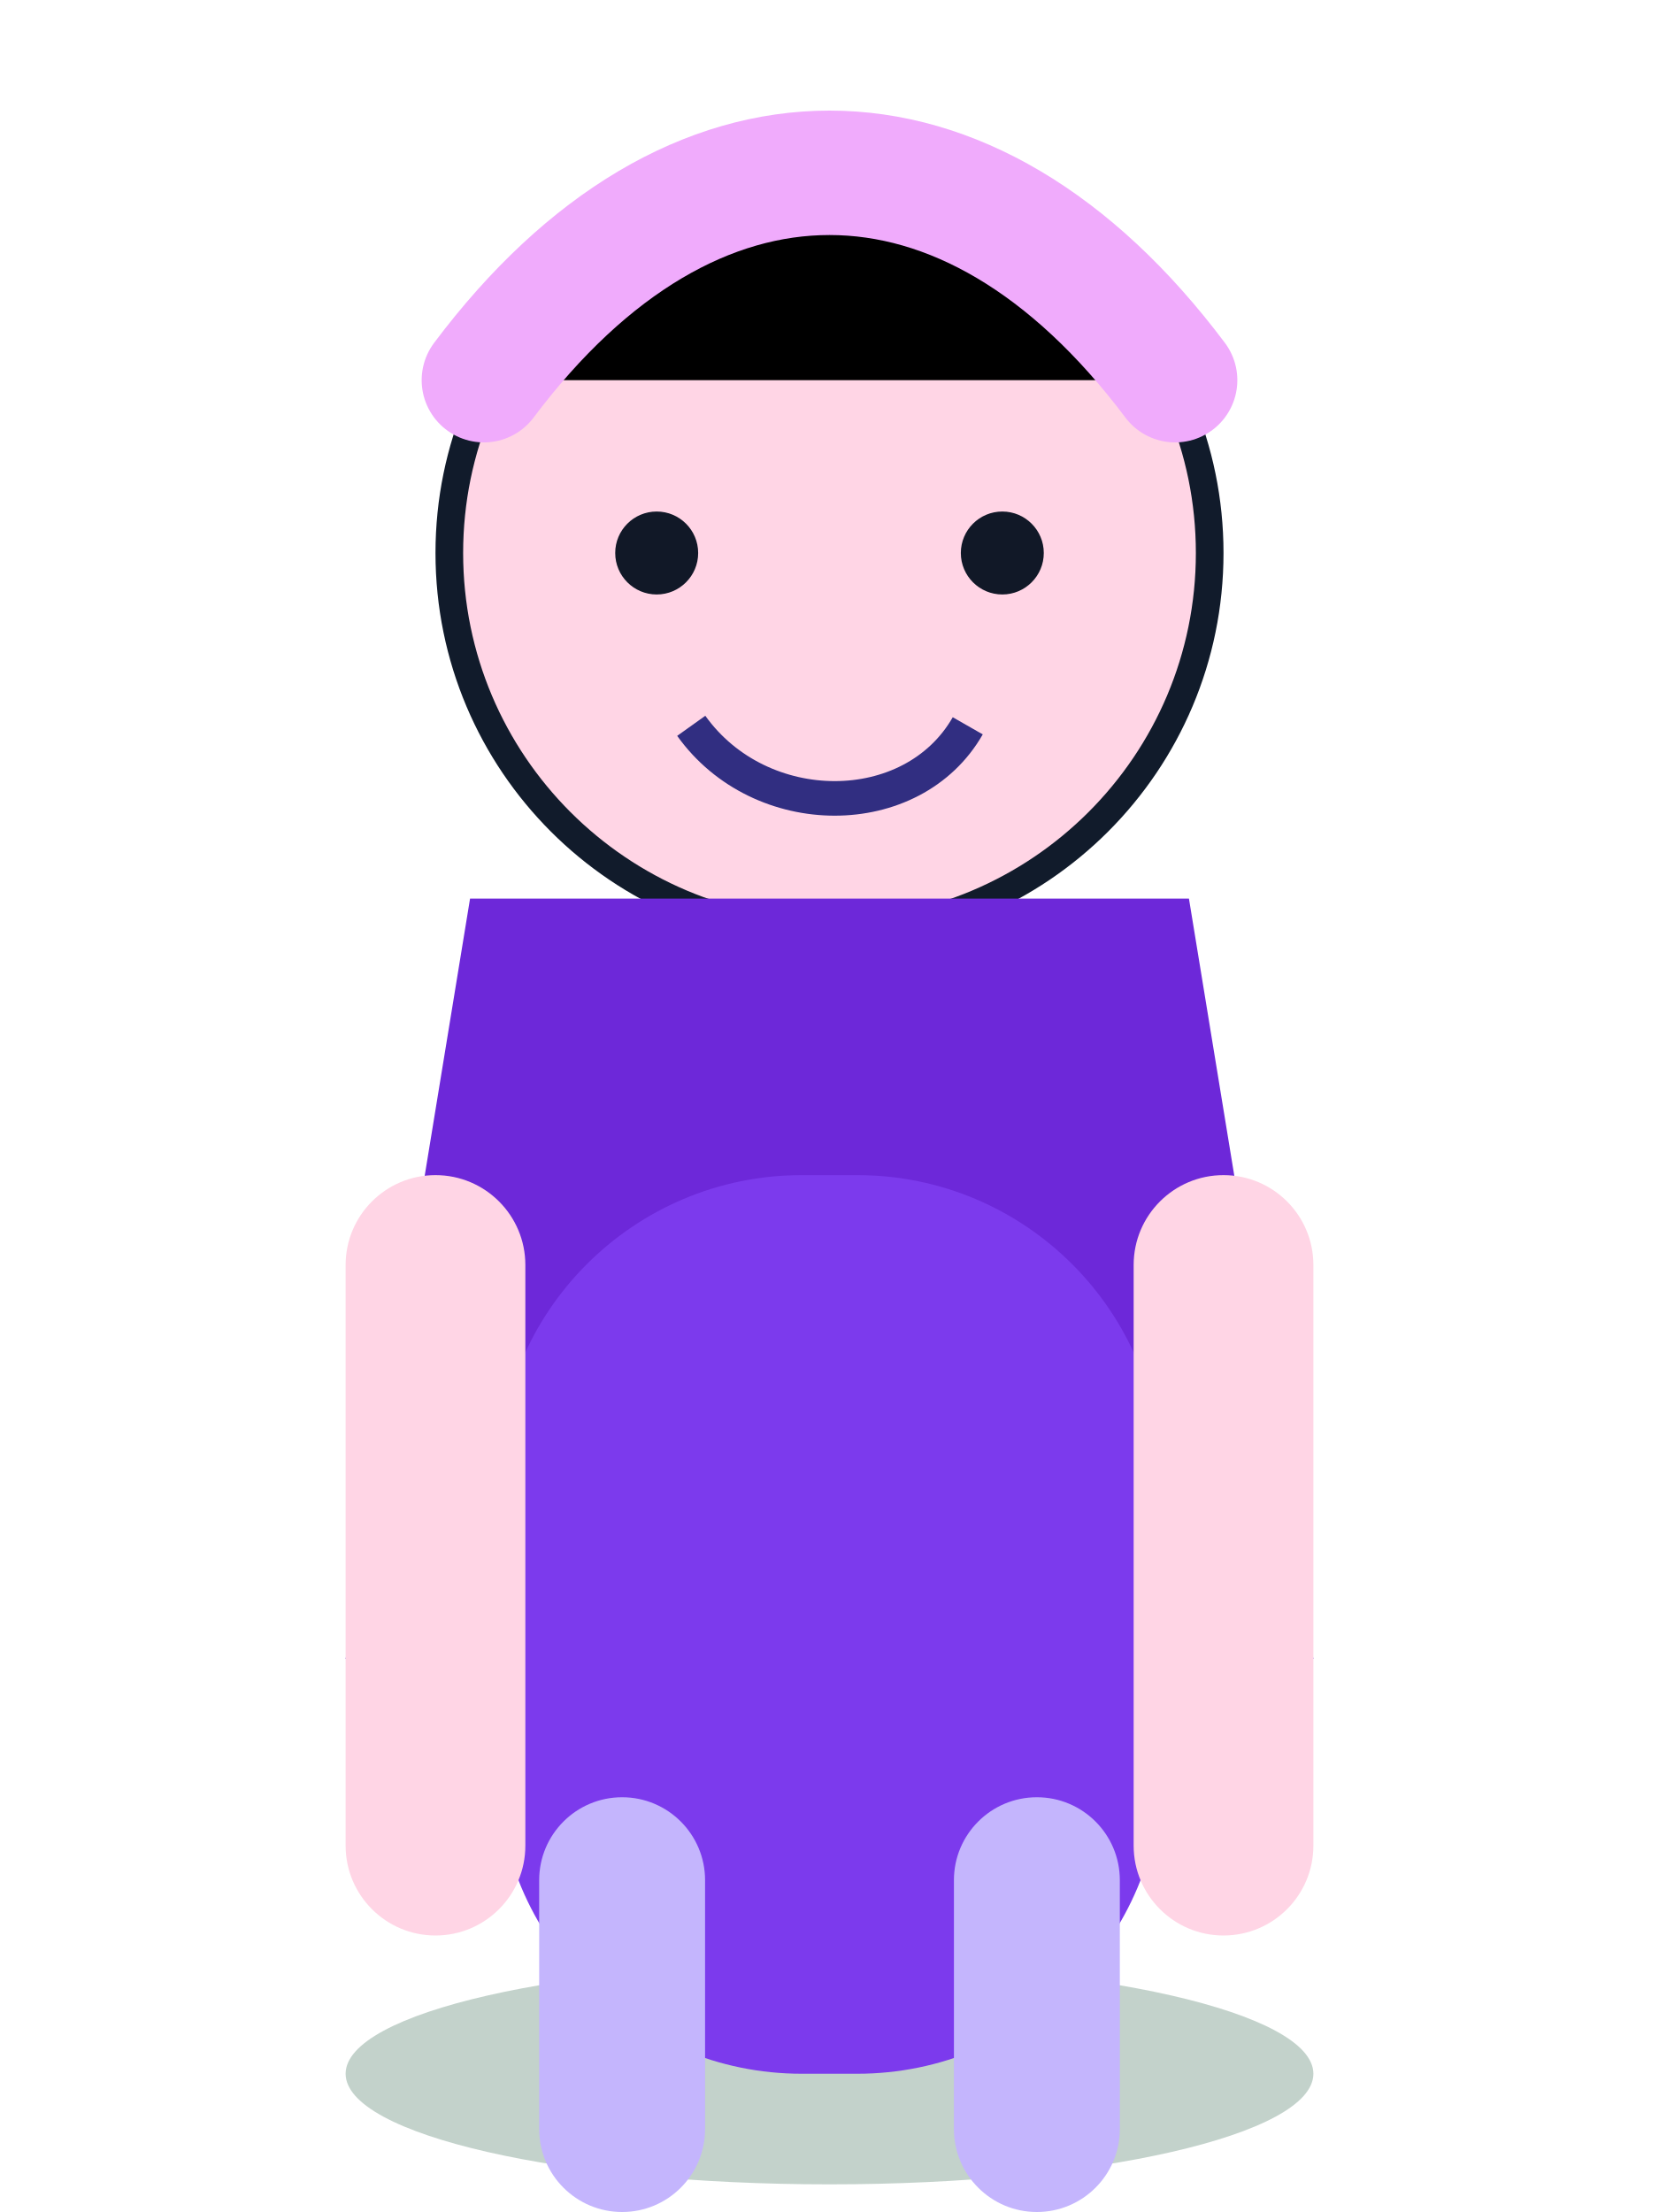
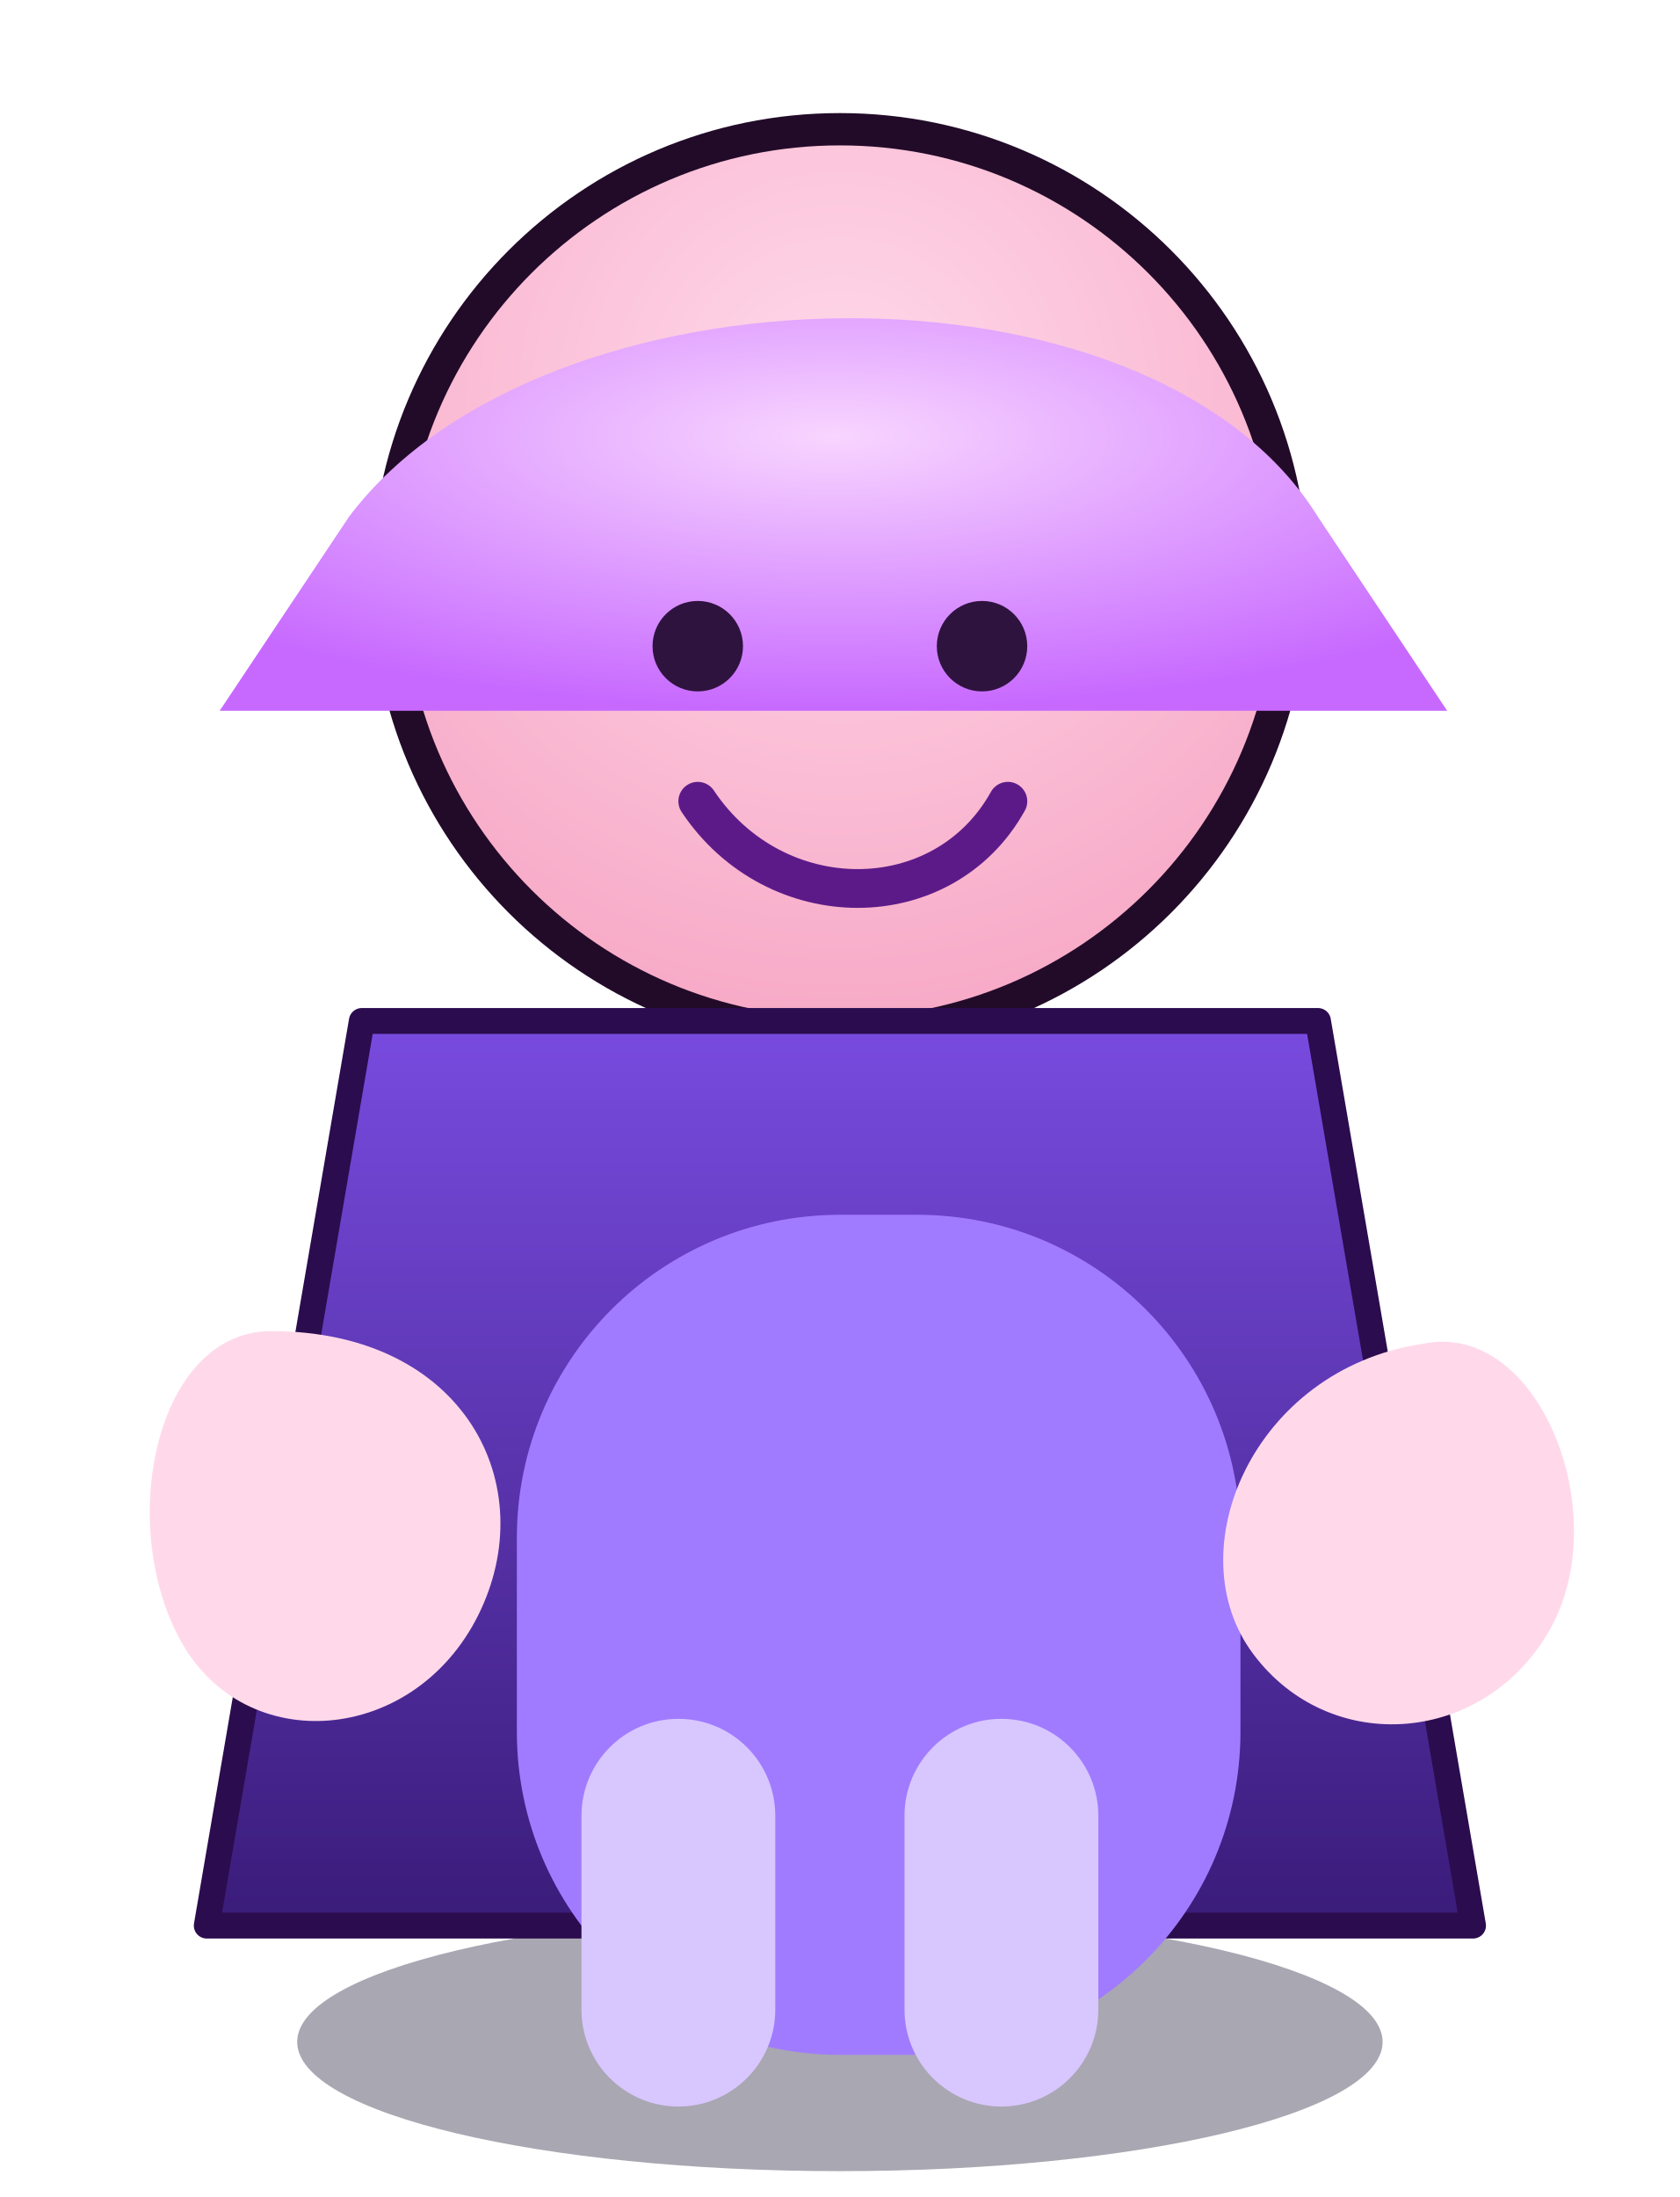
- <svg xmlns="http://www.w3.org/2000/svg" width="240" height="320" viewBox="0 0 240 320">
-   <rect width="240" height="320" fill="none" />
-   <g>
-     <ellipse cx="120" cy="300" rx="70" ry="16" fill="#0f4d31" opacity="0.25" />
-     <circle cx="120" cy="80" r="55" fill="#ffd5e5" stroke="#111b2b" stroke-width="4" />
-     <path d="M68 130h104l18 110H50z" fill="#6d28d9" />
-     <circle cx="95" cy="80" r="6" fill="#111827" />
-     <circle cx="145" cy="80" r="6" fill="#111827" />
-     <path d="M100 105c10 14 32 14 40 0" stroke="#312e81" stroke-width="5" fill="none" />
-     <path d="M70 55c30-40 70-40 100 0" stroke="#f0abfc" stroke-width="18" stroke-linecap="round" />
-     <rect x="72" y="170" width="96" height="130" rx="44" fill="#7c3aed" />
-     <rect x="50" y="170" width="26" height="110" rx="13" fill="#ffd5e5" />
-     <rect x="164" y="170" width="26" height="110" rx="13" fill="#ffd5e5" />
-     <rect x="78" y="260" width="24" height="60" rx="12" fill="#c4b5fd" />
-     <rect x="138" y="260" width="24" height="60" rx="12" fill="#c4b5fd" />
-   </g>
+ <svg xmlns="http://www.w3.org/2000/svg" width="260" height="340" viewBox="0 0 260 340">
+   <defs>
+     <linearGradient id="nova-suit" x1="0%" y1="0%" x2="0%" y2="100%">
+       <stop offset="0%" stop-color="#784bdf" />
+       <stop offset="100%" stop-color="#3a1c7a" />
+     </linearGradient>
+     <radialGradient id="nova-skin" cx="50%" cy="30%" r="70%">
+       <stop offset="0%" stop-color="#ffd9ea" />
+       <stop offset="100%" stop-color="#f7a9c6" />
+     </radialGradient>
+     <radialGradient id="nova-hair" cx="50%" cy="30%" r="70%">
+       <stop offset="0%" stop-color="#f8d5ff" />
+       <stop offset="100%" stop-color="#c769ff" />
+     </radialGradient>
+   </defs>
+   <rect width="260" height="340" fill="none" />
+   <ellipse cx="130" cy="316" rx="84" ry="20" fill="#080421" opacity="0.35" />
+   <circle cx="130" cy="90" r="70" fill="url(#nova-skin)" stroke="#220b29" stroke-width="5" />
+   <path d="M54 80c30-40 124-42 150 0l20 30H34z" fill="url(#nova-hair)" />
+   <circle cx="108" cy="100" r="7" fill="#2f133f" />
+   <circle cx="152" cy="100" r="7" fill="#2f133f" />
+   <path d="M108 124c12 18 38 18 48 0" stroke="#5c1a89" stroke-width="6" fill="none" stroke-linecap="round" />
+   <path d="M56 158h148l24 140H32z" fill="url(#nova-suit)" stroke="#2b0c4e" stroke-width="4" stroke-linejoin="round" />
+   <rect x="80" y="188" width="112" height="130" rx="50" fill="#a07bff" />
+   <path d="M42 206c-18 0-24 30-14 48s36 16 46-4-2-44-32-44z" fill="#ffd9ea" />
+   <path d="M220 208c18-4 30 26 20 44s-34 20-46 4 0-44 26-48z" fill="#ffd9ea" />
+   <rect x="90" y="266" width="30" height="60" rx="15" fill="#d8c6ff" />
+   <rect x="140" y="266" width="30" height="60" rx="15" fill="#d8c6ff" />
</svg>
